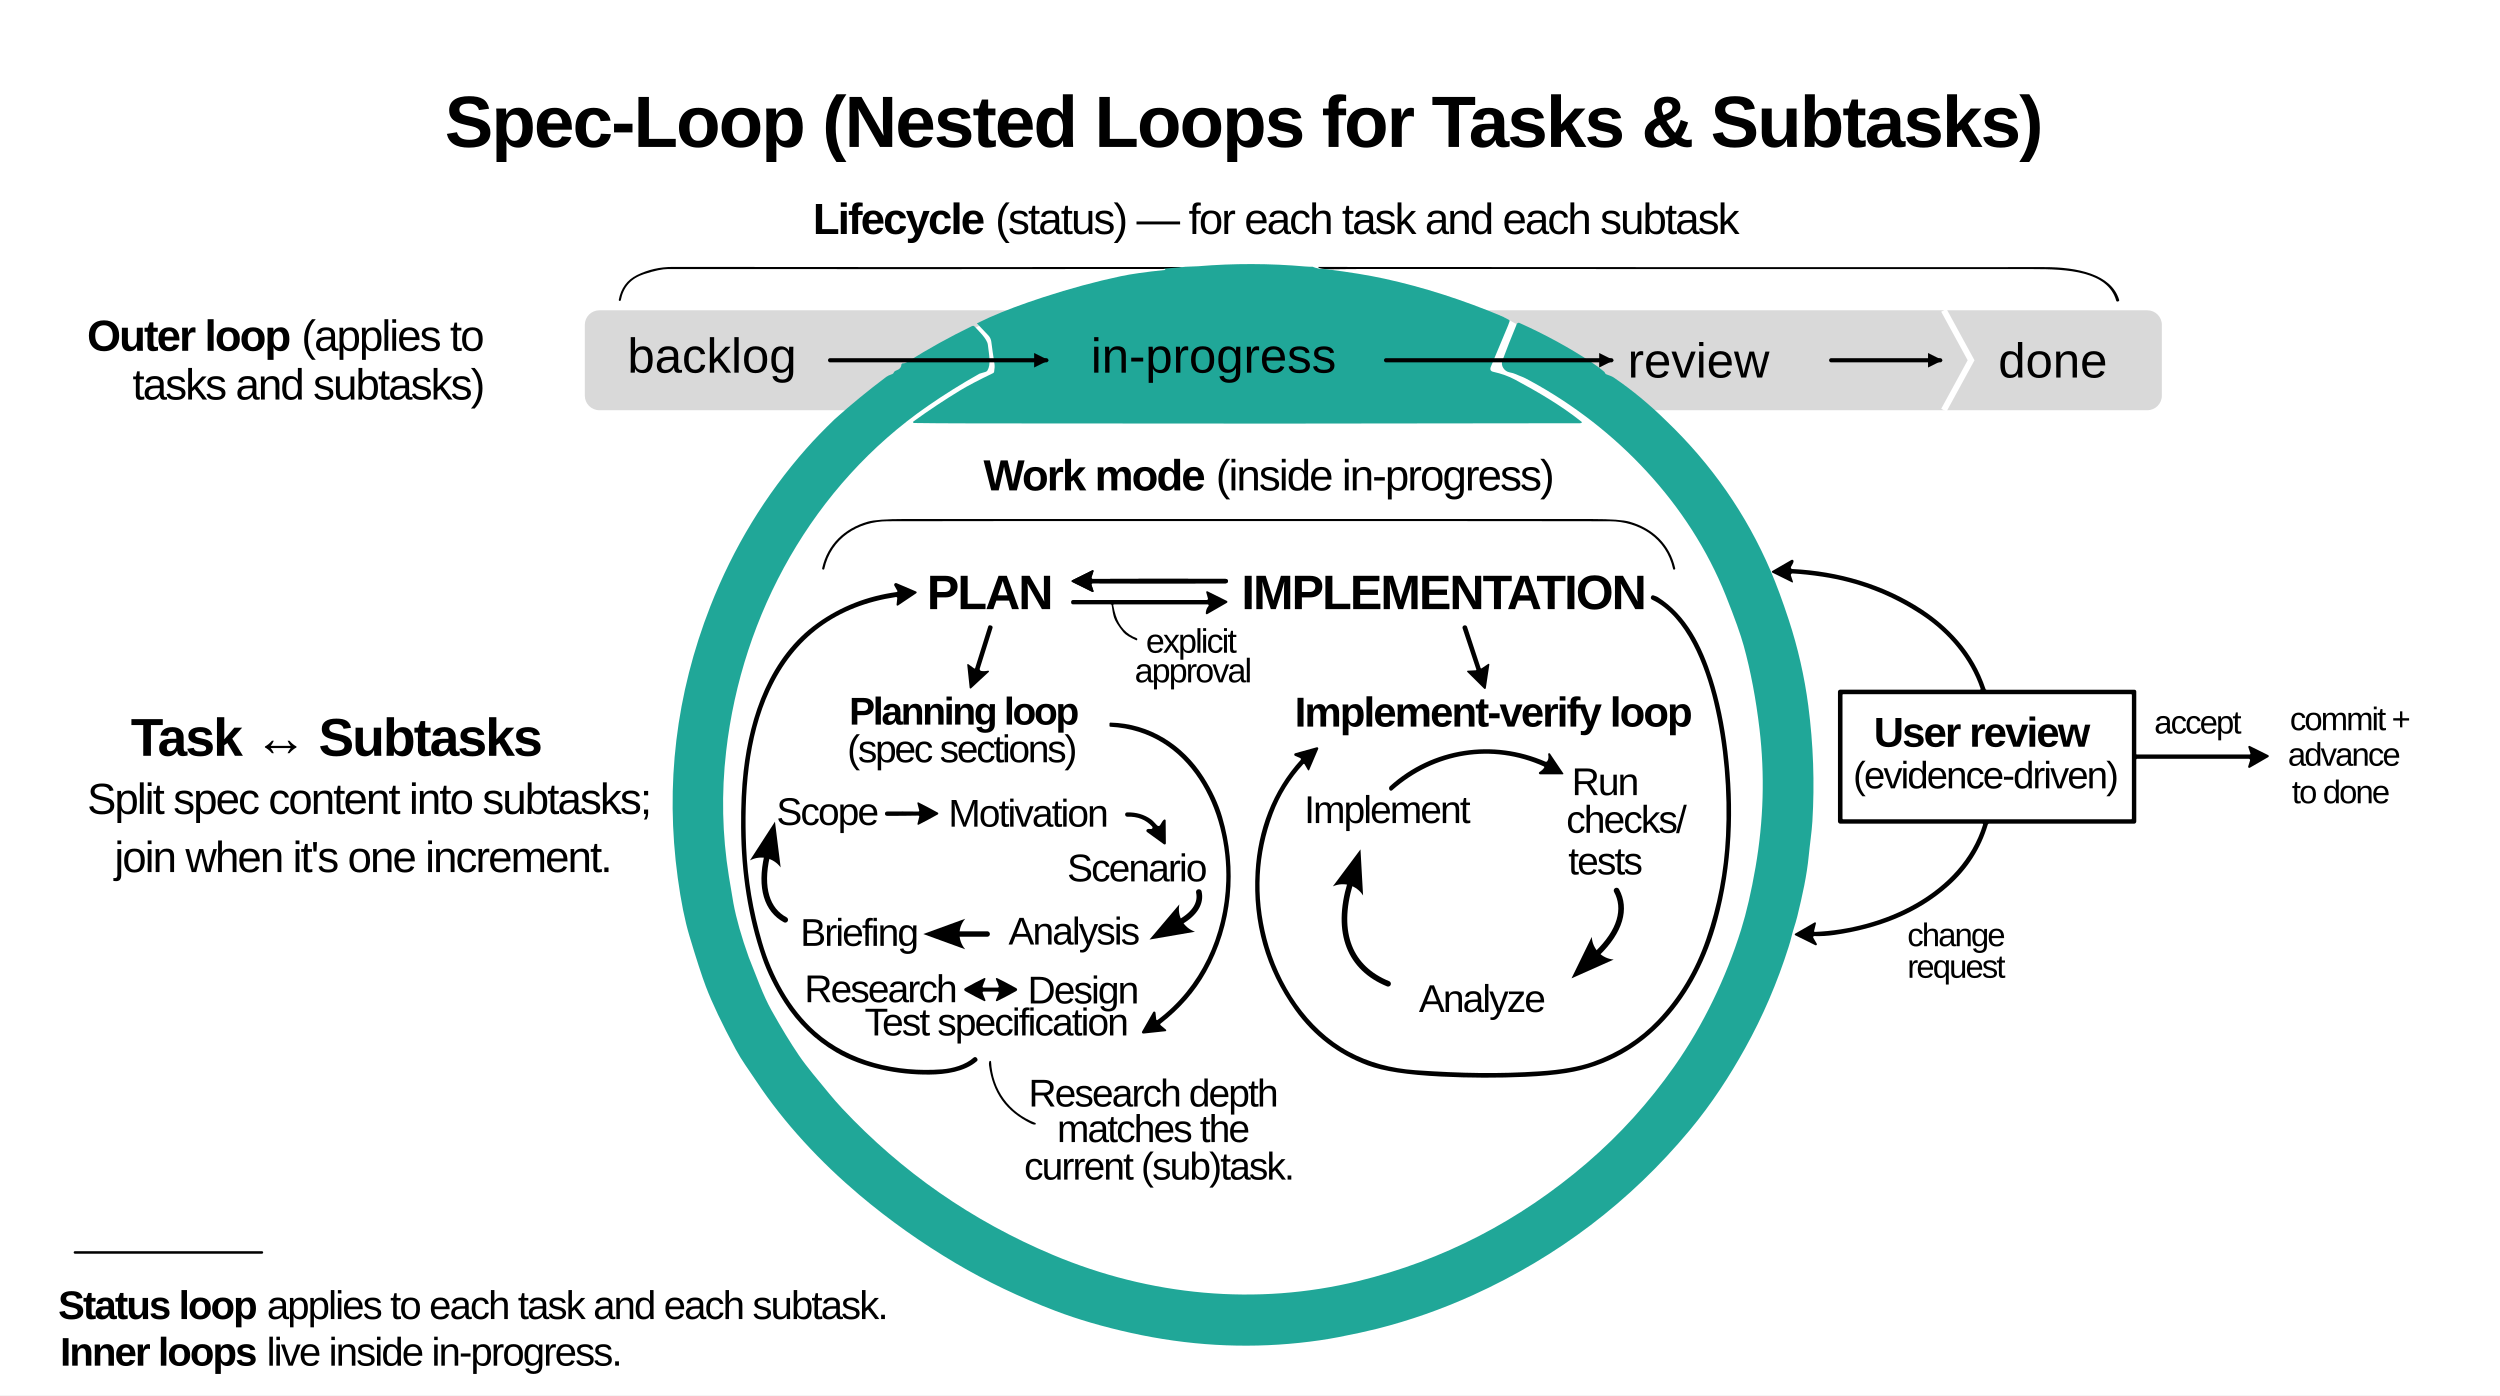
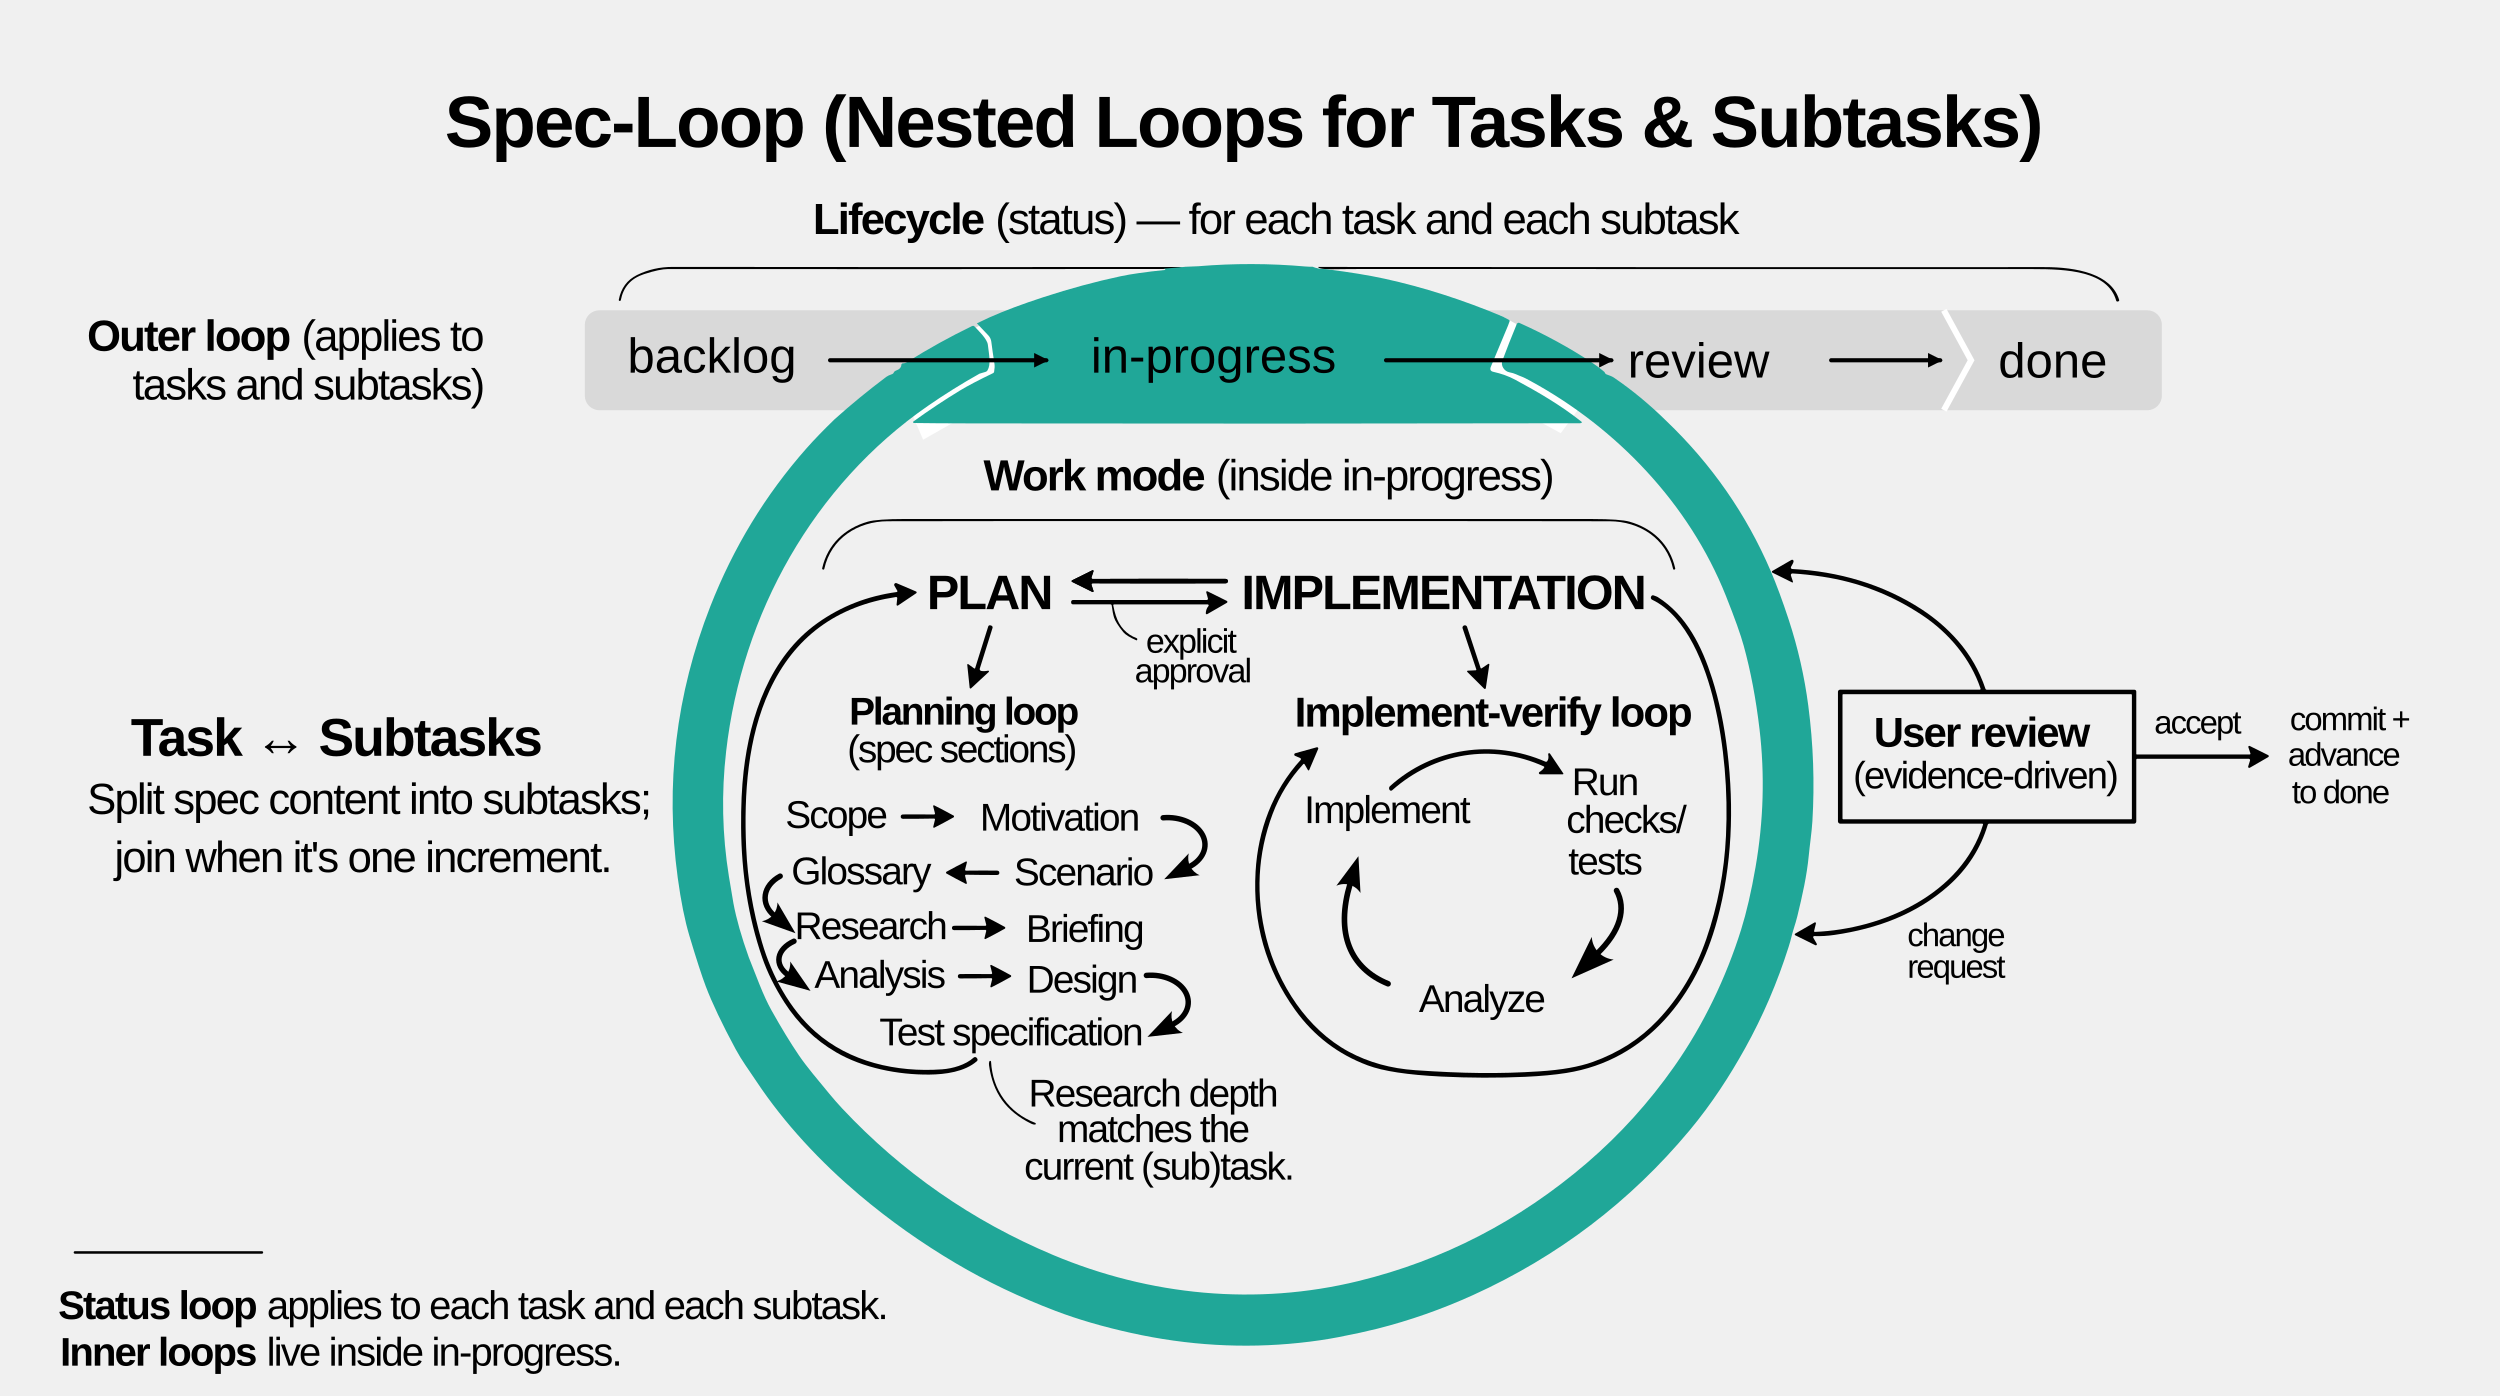
<svg xmlns="http://www.w3.org/2000/svg" version="1.1" viewBox="0.00 0.00 1376.00 768.00" id="svg1754">
  <defs id="defs1754">
    <clipPath id="topGreenClip">
      <rect x="462" y="148" width="435" height="84" id="rect5" />
    </clipPath>
    <clipPath id="topGreenClip-7">
      <rect x="462" y="148" width="435" height="84" id="rect5-0" />
    </clipPath>
    <marker id="arrow" markerWidth="8" markerHeight="8" refX="6.7" refY="4" orient="auto" markerUnits="userSpaceOnUse">
      <path d="M 0,0 8,4 0,8 Z" fill="#000000" id="path4" />
    </marker>
    <marker id="marker1" markerWidth="8" markerHeight="8" refX="6.7" refY="4" orient="auto" markerUnits="userSpaceOnUse">
      <path d="M 0,0 8,4 0,8 Z" fill="#000000" id="path1" />
    </marker>
    <marker id="marker2" markerWidth="8" markerHeight="8" refX="6.7" refY="4" orient="auto" markerUnits="userSpaceOnUse">
      <path d="M 0,0 8,4 0,8 Z" fill="#000000" id="path2" />
    </marker>
    <marker id="arrowSmall" markerWidth="7" markerHeight="7" refX="5.8" refY="3.5" orient="auto" markerUnits="userSpaceOnUse">
      <path d="M 0,0 7,3.5 0,7 Z" fill="#000000" id="path5" />
    </marker>
-     <marker style="overflow:visible" id="ConcaveTriangle_Fnone_S-000000" refX="0" refY="0" orient="auto-start-reverse" markerWidth="1" markerHeight="1" viewBox="0 0 1 1" preserveAspectRatio="xMidYMid" markerUnits="strokeWidth">
+     <marker style="overflow:visible" id="ConcaveTriangle_Fnone_S-000000" refX="0" refY="0" orient="auto-start-reverse" markerWidth="0.8" markerHeight="0.8" viewBox="0 0 1 1" preserveAspectRatio="xMidYMid" markerUnits="strokeWidth">
      <path transform="scale(0.7)" d="M -2,-4 9,0 -2,4 c 2,-2.33 2,-5.66 0,-8 z" style="fill:#000000;fill-rule:evenodd;stroke:none" id="path1-9" />
    </marker>
    <marker style="overflow:visible" id="ConcaveTriangle_Fnone_S-000000_reversed" refX="0" refY="0" orient="auto" markerWidth="1" markerHeight="1" viewBox="0 0 1 1" preserveAspectRatio="xMidYMid" markerUnits="strokeWidth">
      <g transform="rotate(180,0,0)" id="g8">
        <path transform="scale(0.7)" d="M -2,-4 9,0 -2,4 c 2,-2.33 2,-5.66 0,-8 z" style="fill:#000000;fill-rule:evenodd;stroke:none" id="path8" />
      </g>
    </marker>
    <marker style="overflow:visible" id="ConcaveTriangle_Fnone_S-000000-3" refX="0" refY="0" orient="auto-start-reverse" markerWidth="1" markerHeight="1" viewBox="0 0 1 1" preserveAspectRatio="xMidYMid">
      <path transform="scale(0.7)" d="M -2,-4 9,0 -2,4 c 2,-2.33 2,-5.66 0,-8 z" style="fill:#000000;fill-rule:evenodd;stroke:none" id="path1-9-2" />
    </marker>
  </defs>
-   <rect style="fill:#ffffff;fill-opacity:1;stroke-width:3.1;stroke-linecap:round;stroke-linejoin:round;stroke-miterlimit:0;paint-order:markers stroke fill" id="rect1" width="1376" height="768" x="0" y="0" ry="0" rx="0" />
  <path fill="#010101" d="   M 493.84 329.26   A 0.61 0.61 0.0 0 0 493.14 328.60   Q 443.92 336.04 423.57 380.01   C 411.61 405.86 409.38 436.90 410.69 466.52   Q 411.86 492.71 419.41 518.63   Q 423.55 532.87 430.69 545.25   Q 438.44 558.69 448.85 567.89   C 467.54 584.41 493.40 590.38 518.52 588.56   C 524.25 588.15 531.42 586.16 535.89 582.10   A 1.17 1.16 -38.1 0 1 537.64 582.31   L 537.86 582.65   A 1.09 1.08 52.4 0 1 537.68 584.08   C 530.94 589.96 520.25 591.35 511.61 591.45   C 494.30 591.63 474.93 587.79 460.17 579.16   Q 442.87 569.05 431.79 551.82   Q 423.72 539.25 419.51 527.05   C 411.78 504.65 408.08 480.50 407.90 455.36   Q 407.77 437.81 409.29 424.49   C 412.79 393.92 423.81 361.52 450.07 342.86   Q 469.32 329.18 493.51 325.86   A 0.49 0.49 0.0 0 0 493.87 325.13   L 492.28 322.37   A 0.97 0.97 0.0 0 1 493.50 320.99   L 504.20 325.56   A 0.55 0.55 0.0 0 1 504.29 326.52   L 494.24 333.28   A 0.50 0.49 -14.3 0 1 493.47 332.83   L 493.84 329.26   Z" id="path1237" />
  <rect x="321.886" y="170.785" width="868" height="55" rx="8" ry="8" fill="#d9d9d9" id="rect9" />
  <path fill="#010101" d="   M 651.26 146.94   Q 647.04 148.28 641.45 148.04   Q 504.61 148.20 367.75 148.08   Q 363.09 148.08 354.41 150.91   Q 343.77 154.37 341.69 165.21   A 0.55 0.55 0.0 0 1 341.07 165.65   L 341.03 165.64   A 0.55 0.54 10.2 0 1 340.58 165.00   Q 342.41 155.42 350.63 151.36   Q 359.68 146.90 370.25 146.91   Q 510.69 147.08 651.26 146.94   Z" id="path1089" />
  <path fill="#010101" d="m 732.969,148.2 q -6.976,0.05 -7.499,-1.27 199.992,0.15 399.75,0.08 c 17.777,-0.01 36.903,3.7 41.182,18.12 a 0.936,0.68 0 0 1 -0.647,0.8 l -0.082,0.02 a 0.702,0.51 0 0 1 -0.894,-0.39 c -4.568,-16.43 -27.285,-17.45 -45.75,-17.45 q -307.315,0.03 -357.743,-0.05 -21.272,-0.03 -28.317,0.14 z" id="path1090" style="stroke-width:1" />
  <path fill="#ffffff" d="m 834.95,188.307 q -5.19,11.51 -8.97,23.75 l -4.33,-0.09 10.45,-25.28 q 1.49,0.54 2.85,1.62 z" id="path1094" />
  <path fill="#ffffff" d="m 538.99,188.337 6.15,6.25 a 5.79,5.79 0 0 1 1.59,3.22 l 2.06,14.21 -3.87,-0.04 q -0.5,-6.1 -1.02,-11.96 c -0.32,-3.61 -5.08,-7.78 -7.42,-10.45 q 1.22,-0.93 2.51,-1.23 z" id="path1098" />
  <path fill="#010101" d="   M 687.28 285.64   Q 859.12 285.64 876.44 285.67   Q 891.84 285.69 896.91 287.14   C 909.64 290.79 919.05 299.57 922.04 312.80   A 0.59 0.58 75.8 0 1 921.63 313.49   L 921.53 313.52   A 0.52 0.52 0.0 0 1 920.87 313.13   C 917.23 296.35 902.41 286.97 885.94 286.90   Q 860.50 286.79 687.28 286.79   Q 514.06 286.78 488.63 286.89   C 472.16 286.95 457.34 296.33 453.69 313.11   A 0.52 0.52 0.0 0 1 453.03 313.50   L 452.93 313.47   A 0.59 0.58 -75.8 0 1 452.52 312.78   C 455.52 299.55 464.93 290.77 477.66 287.12   Q 482.73 285.67 498.13 285.65   Q 515.45 285.63 687.28 285.64   Z" id="path1214" />
  <path fill="#010101" d="   M 986.85 320.19   A 0.32 0.31 -85.6 0 1 986.41 320.57   L 975.54 315.19   A 0.53 0.53 0.0 0 1 975.51 314.25   L 986.01 308.19   A 0.79 0.79 0.0 0 1 987.19 308.93   Q 987.13 309.83 985.80 311.95   A 0.81 0.80 -72.6 0 0 986.44 313.18   C 1011.55 314.41 1036.48 321.50 1057.84 335.49   Q 1069.10 342.87 1077.73 352.77   Q 1087.86 364.40 1092.80 379.14   A 0.72 0.71 -9.0 0 0 1093.48 379.63   L 1174.80 379.63   A 1.01 1.00 0.0 0 1 1175.81 380.63   L 1175.81 414.96   A 0.30 0.30 0.0 0 0 1176.11 415.26   L 1238.20 415.26   A 0.44 0.44 0.0 0 0 1238.62 414.68   L 1237.49 411.24   A 0.55 0.54 3.9 0 1 1238.25 410.58   L 1248.40 415.62   A 0.62 0.62 0.0 0 1 1248.44 416.71   L 1238.27 422.58   A 0.61 0.61 0.0 0 1 1237.39 421.87   L 1238.41 418.62   A 0.76 0.76 0.0 0 0 1237.68 417.63   L 1176.37 417.63   A 0.56 0.56 0.0 0 0 1175.81 418.19   L 1175.81 452.14   A 1.22 1.22 0.0 0 1 1174.59 453.36   L 1094.82 453.36   A 0.80 0.79 -81.6 0 0 1094.06 453.93   Q 1088.22 473.51 1072.49 487.53   C 1054.83 503.26 1032.95 511.18 1009.81 514.56   Q 1003.89 515.43 998.60 515.22   A 0.61 0.61 0.0 0 0 998.04 516.14   L 999.95 519.44   A 0.59 0.58 -1.6 0 1 999.18 520.25   L 988.10 514.76   A 0.50 0.50 0.0 0 1 988.07 513.88   L 998.76 507.71   A 0.50 0.50 0.0 0 1 999.49 508.27   L 998.47 512.42   A 0.41 0.41 0.0 0 0 998.88 512.92   C 1036.13 511.43 1079.64 492.21 1091.48 453.85   A 0.38 0.38 0.0 0 0 1091.12 453.36   L 1012.93 453.36   A 1.32 1.32 0.0 0 1 1011.61 452.04   L 1011.61 380.78   A 1.18 1.18 0.0 0 1 1012.79 379.60   L 1089.67 379.60   A 0.46 0.46 0.0 0 0 1090.10 378.99   C 1084.54 362.51 1072.58 348.30 1057.94 338.58   Q 1032.73 321.83 1002.95 317.38   Q 994.05 316.05 986.59 315.63   A 0.86 0.86 0.0 0 0 985.72 316.76   L 986.85 320.19   Z   M 1173.39 382.48   A 0.39 0.39 0.0 0 0 1173.00 382.09   L 1014.50 382.09   A 0.39 0.39 0.0 0 0 1014.11 382.48   L 1014.11 450.54   A 0.39 0.39 0.0 0 0 1014.50 450.93   L 1173.00 450.93   A 0.39 0.39 0.0 0 0 1173.39 450.54   L 1173.39 382.48   Z" id="path1215" />
  <path fill="#010101" d="   M 675.87 319.84   Q 675.87 320.39 675.44 320.76   Q 675.08 321.06 674.47 321.06   Q 635.93 321.19 601.38 321.04   A 0.66 0.66 0.0 0 0 600.75 321.90   L 601.87 325.29   A 0.44 0.44 0.0 0 1 601.26 325.82   L 589.97 320.22   A 0.11 0.04 24.9 0 1 589.93 320.18   Q 589.80 319.97 589.80 319.85   Q 589.80 319.73 589.93 319.51   A 0.11 0.04 -24.9 0 1 589.97 319.47   L 601.26 313.87   A 0.44 0.44 0.0 0 1 601.87 314.40   L 600.75 317.79   A 0.66 0.66 0.0 0 0 601.38 318.65   Q 635.93 318.50 674.47 318.62   Q 675.08 318.62 675.44 318.92   Q 675.87 319.29 675.87 319.84   Z" id="path1216" />
  <path fill="#010101" d="   M 625.92 352.05   L 625.80 352.30   A 0.27 0.26 -63.9 0 1 625.45 352.43   Q 619.93 350.00 618.27 347.95   Q 614.12 342.83 613.18 339.91   Q 612.41 337.48 611.88 333.22   A 0.68 0.68 0.0 0 0 611.21 332.63   L 590.53 332.63   A 0.98 0.98 0.0 0 1 589.55 331.65   L 589.55 331.25   A 1.00 1.00 0.0 0 1 590.55 330.25   L 664.17 330.25   A 0.70 0.70 0.0 0 0 664.84 329.36   L 663.91 325.99   A 0.47 0.47 0.0 0 1 664.57 325.45   L 675.23 330.73   A 0.61 0.60 43.0 0 1 675.27 331.79   L 664.48 338.01   A 0.55 0.54 76.3 0 1 663.66 337.51   Q 663.78 335.13 665.13 333.58   A 0.56 0.56 0.0 0 0 664.71 332.66   L 613.18 332.66   A 0.45 0.45 0.0 0 0 612.74 333.20   Q 613.38 336.47 614.13 338.79   Q 617.10 348.01 625.62 351.27   A 0.57 0.56 -66.3 0 1 625.92 352.05   Z" id="path1238" />
  <path fill="#010101" d="   M 724.74 411.30   A 0.67 0.67 0.0 0 1 725.53 412.21   L 720.58 423.81   A 0.39 0.38 41.5 0 1 719.89 423.85   L 718.04 420.65   A 0.45 0.44 51.0 0 0 717.32 420.57   Q 706.16 432.73 700.45 447.99   Q 687.99 481.26 697.03 516.57   C 703.47 541.73 719.40 566.53 742.42 578.89   Q 758.76 587.66 779.00 589.04   C 805.29 590.84 824.71 591.15 847.55 589.66   Q 865.45 588.49 876.65 584.50   Q 897.76 576.97 912.37 561.60   Q 930.18 542.86 939.14 516.87   Q 948.58 489.49 949.98 460.06   C 951.14 435.67 949.08 410.31 943.38 386.32   C 938.79 367.00 928.52 339.22 909.31 330.07   A 1.21 1.20 24.2 0 1 908.71 328.51   L 908.83 328.25   A 1.01 1.00 20.7 0 1 910.08 327.69   Q 911.91 328.30 912.40 328.61   C 928.31 338.58 936.78 356.01 942.35 373.44   Q 948.14 391.53 950.78 413.76   C 954.48 444.93 953.33 476.10 945.14 506.43   C 933.99 547.75 906.59 583.57 862.06 590.57   Q 852.34 592.10 839.50 592.68   Q 816.88 593.70 793.33 592.54   Q 765.67 591.17 752.84 586.40   Q 728.20 577.23 712.81 555.82   Q 688.61 522.13 691.07 479.69   C 692.40 456.82 700.43 435.24 715.86 418.28   A 0.65 0.65 0.0 0 0 715.63 417.24   L 712.79 416.02   A 0.76 0.76 0.0 0 1 712.88 414.59   L 724.74 411.30   Z" id="path1239" />
  <path fill="#010101" d="   M 543.85 369.14   A 0.41 0.41 0.0 0 1 544.21 369.84   L 534.48 378.85   A 0.47 0.47 0.0 0 1 533.70 378.55   L 532.37 365.89   A 0.37 0.36 15.1 0 1 532.95 365.56   L 536.19 367.91   A 0.34 0.34 0.0 0 0 536.72 367.73   L 543.92 344.80   A 0.94 0.94 0.0 0 1 545.10 344.18   L 545.64 344.35   A 1.01 1.00 -72.6 0 1 546.29 345.61   L 539.27 367.99   A 1.01 1.00 -76.3 0 0 540.05 369.28   Q 541.74 369.58 543.85 369.14   Z" id="path1241" />
  <path fill="#010101" d="   M 805.85 344.24   Q 806.55 344.01 807.18 344.53   A 0.83 0.79 12.5 0 1 807.43 344.90   L 814.91 367.62   A 0.41 0.40 -25.4 0 0 815.52 367.83   L 819.10 365.42   A 0.41 0.40 -13.0 0 1 819.73 365.81   Q 818.36 375.53 817.78 378.86   C 817.76 378.97 817.55 379.13 817.43 379.17   C 817.30 379.21 817.04 379.20 816.96 379.13   Q 814.51 376.81 807.60 369.83   A 0.41 0.40 -23.7 0 1 807.88 369.14   L 812.19 368.93   A 0.41 0.40 -11.2 0 0 812.55 368.40   L 804.98 345.71   A 0.83 0.79 -49.1 0 1 804.96 345.26   Q 805.15 344.47 805.85 344.24   Z" id="path1242" />
-   <path fill="#010101" d="   M 636.37 561.05   A 0.47 0.46 69.0 0 0 637.11 561.38   C 661.14 543.38 674.03 514.84 674.93 484.92   C 676.11 446.14 655.30 402.34 611.10 400.00   A 0.46 0.46 0.0 0 1 610.66 399.54   L 610.66 398.28   A 0.56 0.56 0.0 0 1 611.23 397.72   C 632.52 398.20 651.01 409.82 662.46 427.82   Q 669.47 438.84 672.64 449.62   C 681.06 478.27 678.32 509.00 663.72 534.98   Q 654.65 551.12 638.81 563.39   A 0.56 0.56 0.0 0 0 638.80 564.26   L 641.73 566.72   A 0.49 0.49 0.0 0 1 641.47 567.58   L 629.37 568.87   A 0.20 0.17 49.7 0 1 629.31 568.86   Q 628.88 568.77 628.88 568.76   A 0.76 0.74 31.2 0 1 628.62 567.75   L 634.69 557.09   A 0.69 0.69 0.0 0 1 635.98 557.36   L 636.37 561.05   Z" id="path1319" />
  <path fill="#010101" d="   M 852.12 415.21   A 0.55 0.55 0.0 0 1 853.12 414.79   L 860.44 425.67   A 0.33 0.33 0.0 0 1 860.17 426.18   L 847.68 426.18   A 0.69 0.69 0.0 0 1 847.32 424.90   Q 849.06 423.84 849.91 422.50   A 0.46 0.45 -61.9 0 0 849.72 421.84   C 821.20 408.91 789.55 414.30 766.21 434.99   A 0.91 0.91 0.0 0 1 764.80 434.72   L 764.71 434.56   A 1.56 1.56 0.0 0 1 765.05 432.70   C 788.51 411.48 821.86 406.71 850.62 419.22   A 0.81 0.80 30.2 0 0 851.58 418.97   Q 852.62 417.58 852.12 415.21   Z" id="path1348" />
-   <path fill="#010101" d="   M 516.42 447.75   Q 516.42 448.10 516.24 448.21   Q 510.57 451.39 505.55 453.93   A 0.41 0.40 -6.8 0 1 504.97 453.48   L 505.94 449.53   A 0.51 0.50 6.6 0 0 505.44 448.91   Q 496.75 449.07 488.50 449.06   Q 487.08 449.05 487.08 447.85   Q 487.08 446.65 488.49 446.64   Q 496.74 446.57 505.43 446.67   A 0.51 0.50 -7.0 0 0 505.93 446.05   L 504.93 442.10   A 0.41 0.40 6.4 0 1 505.51 441.65   Q 510.55 444.16 516.23 447.30   Q 516.42 447.40 516.42 447.75   Z" id="path1425" />
-   <path fill="#010101" d="m 637.05,454.427 a 0.99,0.98 33.6 0 0 1.48,-0.29 q 1.46,-2.67 2.26,-3.05 a 0.55,0.54 76.9 0 1 0.78,0.49 l 0.12,12.55 a 0.67,0.67 0 0 1 -1.07,0.55 l -9.29,-6.73 a 0.91,0.9 48.2 0 1 0.08,-1.52 q 0.59,-0.32 2.04,-0.13 a 0.8,0.8 0 0 0 0.7,-1.34 q -5.24,-5.75 -13.64,-5.44 a 1.19,1.18 85.9 0 1 -1.23,-1.07 l -0.01,-0.11 a 1.08,1.08 0 0 1 1.04,-1.19 q 7.56,-0.21 13.28,3.86 c 1.18,0.84 2.65,2.78 3.46,3.42 z" id="path1442" />
-   <path fill="#010101" d="m 545.26,543.576 q 3.31,0 3.9,-0.01 a 0.56,0.57 78.6 0 0 0.52,-0.77 l -1.53,-3.91 a 0.44,0.44 0 0 1 0.6,-0.56 q 4.18,2 10.5,5.5 0.59,0.33 0.59,0.85 0,0.51 -0.59,0.84 -6.32,3.5 -10.5,5.5 a 0.44,0.44 0 0 1 -0.6,-0.56 l 1.53,-3.91 a 0.57,0.56 11.4 0 0 -0.52,-0.77 q -0.59,-0.01 -3.9,-0.01 -3.31,0 -3.9,0.01 a 0.56,0.57 78.6 0 0 -0.52,0.77 l 1.53,3.91 a 0.44,0.44 0 0 1 -0.6,0.56 q -4.18,-2 -10.49,-5.5 -0.6,-0.33 -0.59,-0.85 0,-0.52 0.59,-0.84 6.31,-3.5 10.49,-5.5 a 0.44,0.44 0 0 1 0.6,0.56 l -1.53,3.91 a 0.57,0.56 11.4 0 0 0.52,0.77 q 0.59,0.01 3.9,0.01 z" id="path1568" />
+   <path fill="#010101" d="m 525.096,449.377 q 0,0.35 -0.18,0.46 -5.67,3.18 -10.69,5.72 a 0.4,0.41 83.2 0 1 -0.58,-0.45 l 0.97,-3.95 a 0.51,0.5 6.6 0 0 -0.5,-0.62 q -8.69,0.16 -16.94,0.15 -1.42,-0.01 -1.42,-1.21 0,-1.2 1.41,-1.21 8.25,-0.07 16.94,0.03 a 0.5,0.51 83 0 0 0.5,-0.62 l -1,-3.95 a 0.41,0.4 6.4 0 1 0.58,-0.45 q 5.04,2.51 10.72,5.65 0.19,0.1 0.19,0.45 z" id="path1425" />
  <path fill="#010101" d="   M 552.49 604.90   Q 558.86 613.72 569.82 618.05   A 0.48 0.48 0.0 0 1 569.68 618.97   Q 568.74 619.04 567.63 618.50   Q 557.22 613.40 551.57 605.56   Q 545.92 597.73 544.35 586.23   Q 544.19 585.02 544.56 584.15   A 0.48 0.48 0.0 0 1 545.47 584.31   Q 546.12 596.07 552.49 604.90   Z" id="path1622" />
  <rect fill="#010101" x="40.56" y="688.66" width="104.28" height="1.38" rx="0.67" id="rect1671" />
  <text x="684.739" y="80.87" text-anchor="middle" class="sans title" id="text6" style="font-style:normal;font-variant:normal;font-weight:bold;font-stretch:normal;font-size:40px;font-family:Arial, Helvetica, sans-serif;-inkscape-font-specification:'Arial, Helvetica, sans-serif, Bold';font-variant-ligatures:normal;font-variant-caps:normal;font-variant-numeric:normal;font-variant-east-asian:normal;letter-spacing:-1px;text-anchor:middle;fill:#000000">Spec-Loop (Nested Loops for Tasks &amp; Subtasks)</text>
  <text x="447.439" y="128.783" class="sans head" id="text8" style="font-size:24px;font-family:Arial, Helvetica, sans-serif;letter-spacing:-1px;fill:#000000">
    <tspan style="font-style:normal;font-variant:normal;font-weight:bold;font-stretch:normal;font-size:24px;font-family:Arial, Helvetica, sans-serif;-inkscape-font-specification:'Arial, Helvetica, sans-serif Bold';letter-spacing:-1px" id="tspan78">Lifecycle</tspan> (status) — for each task and each subtask</text>
  <text x="47.932" y="193.08" class="sans sec" id="text17" style="font-size:24px;font-family:Arial, Helvetica, sans-serif;letter-spacing:-1px;fill:#000000">
    <tspan style="font-style:normal;font-variant:normal;font-weight:bold;font-stretch:normal;font-family:Arial, Helvetica, sans-serif;-inkscape-font-specification:'Arial, Helvetica, sans-serif Bold'" id="tspan1">Outer loop</tspan> (applies to</text>
  <text x="72.932" y="219.906" class="sans sec" id="text18" style="font-size:24px;font-family:Arial, Helvetica, sans-serif;letter-spacing:-1px;fill:#000000">tasks and subtasks)</text>
  <rect style="fill:#ffffff;fill-opacity:1;stroke:none;stroke-width:3.114;stroke-linecap:round;stroke-linejoin:round;stroke-miterlimit:0;stroke-dasharray:none;paint-order:markers stroke fill" id="rect1755" width="65.86" height="41.434" x="775.287" y="-244.806" transform="matrix(0.8781769,0.4783359,-0.5918801,0.8060261,0,0)" />
  <rect style="fill:#ffffff;fill-opacity:1;stroke:none;stroke-width:3.11;stroke-linecap:round;stroke-linejoin:round;stroke-miterlimit:0;stroke-dasharray:none;paint-order:markers stroke fill" id="rect1755-1" width="64.513" height="39.49" x="373.967" y="425.192" transform="matrix(0.8689689,-0.4948666,0.3940724,0.9190794,0,0)" />
  <path d="m 917.14,231.68 q 37.34,35.74 57.42,82.52 4.8,11.19 9.98,26.99 7.61,23.21 10.75,47.3 4.16,31.88 2.25,63.54 c -0.35,5.93 -1.38,12.45 -2.01,19.02 -1.05,10.89 -3.47,21.76 -6.31,33.39 -1.09,4.44 -2.48,7.86 -3.38,11.9 q -0.37,1.63 -1.36,4.75 -9.35,29.57 -24.01,55.92 c -8.45,15.18 -18.35,30.55 -30.55,45.18 q -49.08,58.84 -119.3,90.68 -25.68,11.64 -52.51,18.44 -7.95,2.02 -21.3,4.63 -9.9,1.93 -21.55,3.16 -46.08,4.87 -92.62,-5.43 -23.35,-5.16 -41.68,-12.15 -29.63,-11.28 -54.82,-26.18 -28.44,-16.82 -53.11,-37.64 c -21.5,-18.15 -41.42,-39.52 -56.7,-62.52 -4.44,-6.68 -8.04,-11.43 -11.46,-17.76 q -11.18,-20.75 -16.42,-34.56 -3.21,-8.44 -9,-27.77 -3.78,-12.58 -6.41,-31.86 -10.5,-76.87 17.94,-149.53 18.99,-48.51 52.86,-86.87 6.24,-7.07 15.55,-16.09 13.68,-12.27 28.5,-23.37 0.99,-0.74 3.17,-1.47 a 1.41,1.41 0 0 0 0.83,-0.76 q 0.05,-0.13 0.1,-0.22 a 1.81,1.81 0 0 1 1.02,-0.89 q 2.98,-0.99 3.1,-3.25 a 0.83,0.84 4 0 1 0.9,-0.79 q 0.36,0.03 0.8,-0.09 a 5.54,5.64 22.3 0 0 1.49,-0.64 q 17.51,-10.99 35.73,-19.8 0.31,-0.15 1.04,-0.07 c 2.3,2.45 7.27,7.09 7.65,10.37 0.67,5.69 1.78,10.79 -0.21,14.12 a 1.76,1.78 7.9 0 1 -1.02,0.78 l -3.23,0.97 a 1.19,1.08 21.3 0 0 -0.21,0.08 q -14.72,8.26 -28.37,17.72 c -62.95,43.6 -102.33,114.35 -111.01,190.09 -2.65,23.08 -2.19,45.81 1.52,68.85 q 1.74,10.79 2.48,14.75 2.39,12.8 8.45,29.76 0.59,1.64 5.79,14.68 3.48,8.73 6.65,14.41 8.22,14.69 15.15,24.87 c 4.44,6.52 10.16,13.16 16.7,21.11 q 3.65,4.43 7.13,8.14 49.3,52.56 116,80.62 c 53.37,22.46 111.98,28.12 168.11,14.39 q 69.89,-17.11 125.61,-64.86 27.33,-23.43 48.37,-53.42 c 16.06,-22.89 28.42,-48.83 36.64,-75.03 q 4.48,-14.27 7.99,-34.56 6.62,-38.32 2.17,-75.97 -2.96,-24.99 -8.68,-45.8 -2.55,-9.28 -9.86,-27.61 C 929.74,277.33 889.74,235.43 842.12,209.55 q -3.1,-1.68 -3.83,-1.95 c -3.51,-1.27 -4.21,-2.07 -7.64,-2.72 -2.56,-0.49 -4.78,-3.56 -3.78,-6.28 q 3.66,-9.87 7.57,-19.27 0.19,-1 0.85,-1.51 a 0.9,0.9 0 0 1 0.91,-0.12 q 21.41,9.61 39.73,21.68 3.73,2.46 7.05,5.23 0.27,0.23 0.49,0.79 a 1.02,1 88.6 0 0 0.64,0.62 q 2.89,0.94 4.25,1.87 15.02,10.25 28.78,23.79 z" id="path1704-3" style="fill:#20a798" />
  <path d="m 722.421,146.8 q 2.83,1.28 7.42,1.35 19.15,2.39 32.09,5.22 32.2,7.04 65.2,20.87 l 3.43,1.81 a 0.66,0.66 0 0 1 0.31,0.81 l -0.83,2.28 q -4.73,11.32 -9.45,22.63 -0.99,2.36 1.28,2.87 6.83,1.52 12.13,4.38 c 13.1,7.06 25.31,14.23 36.49,23.13 a 0.37,0.37 0 0 1 -0.08,0.63 q -0.37,0.17 -0.73,0.17 -167.57,0.36 -333.25,0.09 -23.32,-0.04 -33.42,-0.22 a 0.47,0.47 0 0 1 -0.26,-0.85 q 12.76,-9.2 25.55,-16.99 6.41,-3.9 18.33,-9.62 a 0.96,0.96 0 0 0 0.52,-0.68 q 0.47,-2.62 0.21,-4.34 -1.1,-7.1 -1.74,-12.23 a 6.26,6.22 19.8 0 0 -1.68,-3.55 l -6.26,-6.58 6.78,-3.21 q 12.53,-5.58 29.72,-11.17 22.03,-7.18 42.59,-11.55 8.77,-1.87 24.42,-3.46 a 0.22,0.22 0 0 0 0.05,-0.43 l -0.86,-0.27 9.83,-0.83 q 2.25,-0.29 4.64,-0.33 3.07,-0.05 4.64,-0.19 29.47,-2.46 58.95,0.13 2.05,0.18 3.98,0.13 z" id="path1713" style="fill:#20a798" />
  <path d="m 1069.886,170.785 15,27.5 -15,27.5" stroke="#ffffff" stroke-width="3.3" fill="none" id="path11" />
  <text x="391.886" y="205.107" text-anchor="middle" class="sans bar" id="text11" style="font-size:27px;font-family:Arial, Helvetica, sans-serif;fill:#000000">backlog</text>
  <text x="667.93" y="205.107" text-anchor="middle" class="sans bar" id="text12" style="font-size:27px;font-family:Arial, Helvetica, sans-serif;fill:#000000">in-progress</text>
  <text x="934.886" y="207.79" text-anchor="middle" class="sans bar" id="text13" style="font-size:27px;font-family:Arial, Helvetica, sans-serif;fill:#000000">review</text>
  <text x="1129.886" y="207.79" text-anchor="middle" class="sans bar" id="text14" style="font-size:27px;font-family:Arial, Helvetica, sans-serif;fill:#000000">done</text>
  <line x1="456.886" y1="198.285" x2="575.886" y2="198.285" class="thin" marker-end="url(#arrow)" id="line14" style="fill:none;stroke:#000000;stroke-width:2.3;stroke-linecap:round;stroke-linejoin:round" />
  <line x1="762.886" y1="198.285" x2="886.886" y2="198.285" class="thin" marker-end="url(#arrow)" id="line15" style="fill:none;stroke:#000000;stroke-width:2.3;stroke-linecap:round;stroke-linejoin:round" />
  <line x1="1007.886" y1="198.285" x2="1067.886" y2="198.285" class="thin" marker-end="url(#arrow)" id="line16" style="fill:none;stroke:#000000;stroke-width:2.3;stroke-linecap:round;stroke-linejoin:round" />
  <text x="72" y="416" class="sans sec-b" id="text67" style="font-weight:700;font-size:29.333px;font-family:Arial, Helvetica, sans-serif;letter-spacing:-1px;fill:#000000">Task ↔ Subtasks</text>
  <text x="48" y="448" class="sans sec" id="text68" style="font-size:24px;font-family:Arial, Helvetica, sans-serif;letter-spacing:-1px;fill:#000000">Split spec content into subtasks;</text>
  <text x="63" y="480" class="sans sec" id="text69" style="font-size:24px;font-family:Arial, Helvetica, sans-serif;letter-spacing:-1px;fill:#000000">join when it's one increment.</text>
  <text x="510.174" y="335.261" class="sans sec-b" id="text21" style="font-weight:700;font-size:26.667px;font-family:Arial, Helvetica, sans-serif;letter-spacing:-1px;fill:#000000">PLAN</text>
  <text x="683.304" y="335.261" class="sans sec-b" id="text22" style="font-weight:700;font-size:26.667px;font-family:Arial, Helvetica, sans-serif;letter-spacing:-1px;fill:#000000">IMPLEMENTATION</text>
  <text x="541.304" y="269.913" class="sans sec-b" id="text19" style="font-weight:700;font-size:24px;font-family:Arial, Helvetica, sans-serif;letter-spacing:-1px;fill:#000000">Work mode <tspan style="font-style:normal;font-variant:normal;font-weight:normal;font-stretch:normal;font-size:24px;font-family:Arial, Helvetica, sans-serif;-inkscape-font-specification:'Arial, Helvetica, sans-serif'" id="tspan80">(inside in-progress)</tspan>
  </text>
  <g id="g1756" transform="translate(-2.173913,2.173913)">
    <text x="657.913" y="357.087" text-anchor="middle" class="sans body" id="text23" style="font-size:18.667px;font-family:Arial, Helvetica, sans-serif;letter-spacing:-1px;fill:#000000">explicit</text>
    <text x="659.002" y="373.378" text-anchor="middle" class="sans body" id="text24" style="font-size:18.667px;font-family:Arial, Helvetica, sans-serif;letter-spacing:-1px;fill:#000000">approval</text>
  </g>
  <text x="712.609" y="399.913" class="sans loop-b" id="text44" style="font-weight:700;font-size:23px;font-family:Arial, Helvetica, sans-serif;letter-spacing:-1px;fill:#000000">Implement-verify loop</text>
  <g id="g1" transform="translate(-1.086956)">
    <text x="1092" y="411" text-anchor="middle" class="sans loop-b" id="text58" style="font-weight:700;font-size:23px;font-family:Arial, Helvetica, sans-serif;letter-spacing:-1px;fill:#000000">User review</text>
    <text x="1094.174" y="433.913" text-anchor="middle" class="sans loop" id="text59" style="font-size:21px;font-family:Arial, Helvetica, sans-serif;letter-spacing:-1px;fill:#000000">(evidence-driven)</text>
  </g>
  <text x="1185.696" y="403.739" class="sans body" id="text63" style="font-size:18px;font-family:Arial, Helvetica, sans-serif;letter-spacing:-1px;fill:#000000">accept</text>
  <g id="g1754" transform="translate(4.347826,-1.086957)">
    <text x="1256" y="403" class="sans body" id="text64" style="font-size:18px;font-family:Arial, Helvetica, sans-serif;letter-spacing:-1px;fill:#000000">commit +</text>
    <text x="1254.911" y="422.557" class="sans body" id="text65" style="font-size:18px;font-family:Arial, Helvetica, sans-serif;letter-spacing:-1px;fill:#000000">advance</text>
    <text x="1257.089" y="443.203" class="sans body" id="text66" style="font-size:18px;font-family:Arial, Helvetica, sans-serif;letter-spacing:-1px;fill:#000000">to done</text>
  </g>
  <g id="g80" transform="translate(34.78258,-15.21739)">
    <text x="1015" y="536" class="sans body" id="text61" style="font-size:18px;font-family:Arial, Helvetica, sans-serif;letter-spacing:-1px;fill:#000000">change</text>
    <text x="1015" y="553.38" class="sans body" id="text62" style="font-size:18px;font-family:Arial, Helvetica, sans-serif;letter-spacing:-1px;fill:#000000">request</text>
  </g>
  <g id="g81">
    <text x="32" y="726" class="sans sec" id="text70" style="font-style:normal;font-variant:normal;font-weight:normal;font-stretch:normal;font-size:22px;font-family:Arial, Helvetica, sans-serif;-inkscape-font-specification:'Arial, Helvetica, sans-serif, Normal';font-variant-ligatures:normal;font-variant-caps:normal;font-variant-numeric:normal;font-variant-east-asian:normal;letter-spacing:-1px;fill:#000000">
      <tspan id="tspan73" x="32" y="726" style="font-size:22px">
        <tspan style="font-style:normal;font-variant:normal;font-weight:bold;font-stretch:normal;font-size:22px;font-family:Arial, Helvetica, sans-serif;-inkscape-font-specification:'Arial, Helvetica, sans-serif Bold';letter-spacing:-1px" id="tspan75">Status loop</tspan> applies to each task and each subtask.</tspan>
    </text>
    <text x="33.089" y="751.646" class="sans sec" id="text72" style="font-style:normal;font-variant:normal;font-weight:normal;font-stretch:normal;font-size:22px;font-family:Arial, Helvetica, sans-serif;-inkscape-font-specification:'Arial, Helvetica, sans-serif, Normal';font-variant-ligatures:normal;font-variant-caps:normal;font-variant-numeric:normal;font-variant-east-asian:normal;letter-spacing:-1px;fill:#000000">
      <tspan id="tspan74" x="33.089" y="751.646" style="font-size:22px">
        <tspan style="font-style:normal;font-variant:normal;font-weight:bold;font-stretch:normal;font-size:22px;font-family:Arial, Helvetica, sans-serif;-inkscape-font-specification:'Arial, Helvetica, sans-serif Bold';letter-spacing:-1px" id="tspan76">Inner loops</tspan> live inside in-progress.</tspan>
    </text>
  </g>
  <g id="g1755" transform="translate(-7.608696,-2.173913)">
    <text x="475" y="401" class="sans loop-b" id="text26" style="font-weight:700;font-size:21.333px;font-family:Arial, Helvetica, sans-serif;letter-spacing:-1.2px;fill:#000000">Planning loop</text>
    <text x="473.911" y="421.734" class="sans loop" id="text27" style="font-size:21.333px;font-family:Arial, Helvetica, sans-serif;letter-spacing:-1.2px;fill:#000000">(spec sections)</text>
  </g>
-   <text x="427.348" y="454.087" class="sans body" id="text28" style="font-size:21.333px;font-family:Arial, Helvetica, sans-serif;letter-spacing:-1px;fill:#000000">Scope</text>
-   <text x="522" y="455" class="sans body" id="text29" style="font-size:21.333px;font-family:Arial, Helvetica, sans-serif;letter-spacing:-1px;fill:#000000">Motivation</text>
-   <g id="g82" transform="translate(-0.8153182,-7.469475)">
+   <text x="432.228" y="455.714" class="sans body" id="text28" style="font-size:21.333px;font-family:Arial, Helvetica, sans-serif;letter-spacing:-1px;fill:#000000">Scope</text>
+   <text x="539.353" y="457.169" class="sans body" id="text29" style="font-size:21.333px;font-family:Arial, Helvetica, sans-serif;letter-spacing:-1px;fill:#000000">Motivation</text>
+   <g id="g82" transform="translate(-30.09839,-5.300359)">
    <text x="588.168" y="492.58" class="sans body" id="text30" style="font-size:21.333px;font-family:Arial, Helvetica, sans-serif;letter-spacing:-1px;fill:#000000">Scenario</text>
  </g>
-   <text x="440.481" y="520.618" class="sans body" id="text33" style="font-size:21.333px;font-family:Arial, Helvetica, sans-serif;letter-spacing:-1px;fill:#000000">Briefing</text>
-   <path d="m 432.181,506.25 c -10,-5.38 -14,-17.486 -10,-34.972" class="thin" marker-end="url(#arrowSmall)" id="path36" style="fill:none;stroke:#000000;stroke-width:3.1;stroke-linecap:round;stroke-linejoin:round;stroke-dasharray:none;marker-end:url(#ConcaveTriangle_Fnone_S-000000)" />
-   <text x="442.758" y="551.619" class="sans body" id="text34" style="font-size:21.333px;font-family:Arial, Helvetica, sans-serif;letter-spacing:-1px;fill:#000000">Research</text>
-   <text x="565.615" y="552.314" class="sans body" id="text35" style="font-size:21.333px;font-family:Arial, Helvetica, sans-serif;letter-spacing:-1px;fill:#000000">Design</text>
-   <text x="475.848" y="569.923" class="sans body" id="text36" style="font-size:21.333px;font-family:Arial, Helvetica, sans-serif;letter-spacing:-1px;fill:#000000">Test specification</text>
+   <text x="564.663" y="518.449" class="sans body" id="text33" style="font-size:21.333px;font-family:Arial, Helvetica, sans-serif;letter-spacing:-1px;fill:#000000">Briefing</text>
+   <text x="437.335" y="516.913" class="sans body" id="text34" style="font-size:21.333px;font-family:Arial, Helvetica, sans-serif;letter-spacing:-1px;fill:#000000">Research</text>
+   <text x="565.073" y="546.349" class="sans body" id="text35" style="font-size:21.333px;font-family:Arial, Helvetica, sans-serif;letter-spacing:-1px;fill:#000000">Design</text>
+   <text x="483.982" y="575.345" class="sans body" id="text36" style="font-size:21.333px;font-family:Arial, Helvetica, sans-serif;letter-spacing:-1px;fill:#000000">Test specification</text>
  <g id="g83" transform="translate(23.91304,-11.95652)">
    <text x="611" y="640.557" text-anchor="middle" class="sans body" id="text42" style="font-size:21.333px;font-family:Arial, Helvetica, sans-serif;letter-spacing:-1px;fill:#000000">matches the</text>
    <text x="611" y="621" text-anchor="middle" class="sans body" id="text41" style="font-size:21.333px;font-family:Arial, Helvetica, sans-serif;letter-spacing:-1px;fill:#000000">Research depth</text>
    <text x="614.266" y="661.203" text-anchor="middle" class="sans body" id="text43" style="font-size:21.333px;font-family:Arial, Helvetica, sans-serif;letter-spacing:-1px;fill:#000000">current (sub)task.</text>
  </g>
  <text x="717.826" y="453" class="sans body" id="text45" style="font-size:21.333px;font-family:Arial, Helvetica, sans-serif;letter-spacing:-1px;fill:#000000">Implement</text>
  <g id="g84" transform="translate(1.086957,-4.347826)">
    <text x="864" y="442" class="sans body" id="text46" style="font-size:21.333px;font-family:Arial, Helvetica, sans-serif;letter-spacing:-1px;fill:#000000">Run</text>
    <text x="861" y="462.734" class="sans body" id="text47" style="font-size:21.333px;font-family:Arial, Helvetica, sans-serif;letter-spacing:-1px;fill:#000000">checks/</text>
    <text x="862.089" y="485.646" class="sans body" id="text48" style="font-size:21.333px;font-family:Arial, Helvetica, sans-serif;letter-spacing:-1px;fill:#000000">tests</text>
  </g>
  <text x="780.957" y="557" class="sans body" id="text51" style="font-size:21.333px;font-family:Arial, Helvetica, sans-serif;letter-spacing:-1px;fill:#000000">Analyze</text>
  <path d="M 763.991,541.46 C 743.173,532.959 734.846,513.83 743.173,486.199" class="thin" marker-end="url(#arrowSmall)" id="path36-6" style="fill:none;stroke:#000000;stroke-width:3.1;stroke-linecap:round;stroke-linejoin:round;stroke-dasharray:none;marker-end:url(#ConcaveTriangle_Fnone_S-000000)" />
  <path d="m 889.752,490.167 c 5.434,9.971 2.168,22.295 -10.738,34.753" class="thin" marker-end="url(#arrowSmall)" id="path36-6-6" style="fill:none;stroke:#000000;stroke-width:3.1;stroke-linecap:round;stroke-linejoin:round;stroke-dasharray:none;marker-end:url(#ConcaveTriangle_Fnone_S-000000-3)" />
-   <text x="555.066" y="519.865" class="sans body" id="text1" style="font-size:21.333px;font-family:Arial, Helvetica, sans-serif;letter-spacing:-1px;fill:#000000">Analysis</text>
+   <text x="448.237" y="543.725" class="sans body" id="text1" style="font-size:21.333px;font-family:Arial, Helvetica, sans-serif;letter-spacing:-1px;fill:#000000">Analysis</text>
  <path fill="#010101" d="   M 675.87 319.84   Q 675.87 320.39 675.44 320.76   Q 675.08 321.06 674.47 321.06   Q 635.93 321.19 601.38 321.04   A 0.66 0.66 0.0 0 0 600.75 321.90   L 601.87 325.29   A 0.44 0.44 0.0 0 1 601.26 325.82   L 589.97 320.22   A 0.11 0.04 24.9 0 1 589.93 320.18   Q 589.80 319.97 589.80 319.85   Q 589.80 319.73 589.93 319.51   A 0.11 0.04 -24.9 0 1 589.97 319.47   L 601.26 313.87   A 0.44 0.44 0.0 0 1 601.87 314.40   L 600.75 317.79   A 0.66 0.66 0.0 0 0 601.38 318.65   Q 635.93 318.50 674.47 318.62   Q 675.08 318.62 675.44 318.92   Q 675.87 319.29 675.87 319.84   Z" id="path6" />
-   <path style="fill:none;stroke:#000000;stroke-width:3;stroke-linecap:round;stroke-linejoin:round;stroke-miterlimit:0;stroke-dasharray:none;stroke-opacity:1;marker-start:url(#ConcaveTriangle_Fnone_S-000000_reversed);paint-order:markers stroke fill" d="m 527.05,514.089 h 16.287 v 0" id="path7" />
-   <path d="m 659.843,490.976 c 1.351,5.872 -1.991,11.786 -10.193,16.472" class="thin" marker-end="url(#arrowSmall)" id="path3" style="fill:none;stroke:#000000;stroke-width:3.1;stroke-linecap:round;stroke-linejoin:round;stroke-dasharray:none;marker-end:url(#ConcaveTriangle_Fnone_S-000000-3)" />
+   <g id="g2" transform="translate(-152.6534,-5.842638)">
+     <text x="588.168" y="492.58" class="sans body" id="text2" style="font-size:21.333px;font-family:Arial, Helvetica, sans-serif;letter-spacing:-1px;fill:#000000">Glossary</text>
+   </g>
+   <path fill="#010101" d="m 520.701,480.287 q 0,0.35 0.18,0.46 5.67,3.18 10.69,5.72 a 0.41,0.4 6.8 0 0 0.58,-0.45 l -0.97,-3.95 a 0.5,0.51 83.4 0 1 0.5,-0.62 q 8.69,0.16 16.94,0.15 1.42,-0.01 1.42,-1.21 0,-1.2 -1.41,-1.21 -8.25,-0.07 -16.94,0.03 a 0.51,0.5 7 0 1 -0.5,-0.62 l 1,-3.95 a 0.4,0.41 83.6 0 0 -0.58,-0.45 q -5.04,2.51 -10.72,5.65 -0.19,0.1 -0.19,0.45 z" id="path3" />
+   <path style="fill:none;fill-rule:nonzero;stroke:#000000;stroke-width:3.001;stroke-linecap:round;stroke-linejoin:round;stroke-miterlimit:0;stroke-dasharray:none;marker-end:url(#ConcaveTriangle_Fnone_S-000000);paint-order:markers stroke fill" id="path9" d="m 640.197,450.102 a 20.607,14.913 0 0 1 21.713,9.551 20.607,14.913 0 0 1 -7.607,17.545" />
+   <path style="fill:none;fill-rule:nonzero;stroke:#000000;stroke-width:3.001;stroke-linecap:round;stroke-linejoin:round;stroke-miterlimit:0;stroke-dasharray:none;marker-end:url(#ConcaveTriangle_Fnone_S-000000);paint-order:markers stroke fill" id="path10" d="m -429.402,482.237 a 20.607,14.913 0 0 1 8.177,10.375 20.607,14.913 0 0 1 -4.967,11.39" transform="scale(-1,1)" />
+   <path fill="#010101" d="m 553.295,510.654 q 0,0.35 -0.18,0.46 -5.67,3.18 -10.69,5.72 a 0.4,0.41 83.2 0 1 -0.58,-0.45 l 0.97,-3.95 a 0.51,0.5 6.6 0 0 -0.5,-0.62 q -8.69,0.16 -16.94,0.15 -1.42,-0.01 -1.42,-1.21 0,-1.2 1.41,-1.21 8.25,-0.07 16.94,0.03 a 0.5,0.51 83 0 0 0.5,-0.62 l -1,-3.95 a 0.41,0.4 6.4 0 1 0.58,-0.45 q 5.04,2.51 10.72,5.65 0.19,0.1 0.19,0.45 z" id="path12" />
+   <path fill="#010101" d="m 556.549,537.226 q 0,0.35 -0.18,0.46 -5.67,3.18 -10.69,5.72 a 0.4,0.41 83.2 0 1 -0.58,-0.45 l 0.97,-3.95 a 0.51,0.5 6.6 0 0 -0.5,-0.62 q -8.69,0.16 -16.94,0.15 -1.42,-0.01 -1.42,-1.21 0,-1.2 1.41,-1.21 8.25,-0.07 16.94,0.03 a 0.5,0.51 83 0 0 0.5,-0.62 l -1,-3.95 a 0.41,0.4 6.4 0 1 0.58,-0.45 q 5.04,2.51 10.72,5.65 0.19,0.1 0.19,0.45 z" id="path13" />
+   <path style="fill:none;fill-rule:nonzero;stroke:#000000;stroke-width:3.001;stroke-linecap:round;stroke-linejoin:round;stroke-miterlimit:0;stroke-dasharray:none;marker-end:url(#ConcaveTriangle_Fnone_S-000000);paint-order:markers stroke fill" id="path14" d="m -436.993,518.047 a 20.607,12.731 0 0 1 8.177,8.857 20.607,12.731 0 0 1 -4.967,9.724" transform="scale(-1,1)" />
+   <path style="fill:none;fill-rule:nonzero;stroke:#000000;stroke-width:3.001;stroke-linecap:round;stroke-linejoin:round;stroke-miterlimit:0;stroke-dasharray:none;marker-end:url(#ConcaveTriangle_Fnone_S-000000);paint-order:markers stroke fill" id="path15" d="m 630.979,536.867 a 20.607,14.913 0 0 1 21.713,9.551 20.607,14.913 0 0 1 -7.607,17.545" />
</svg>
